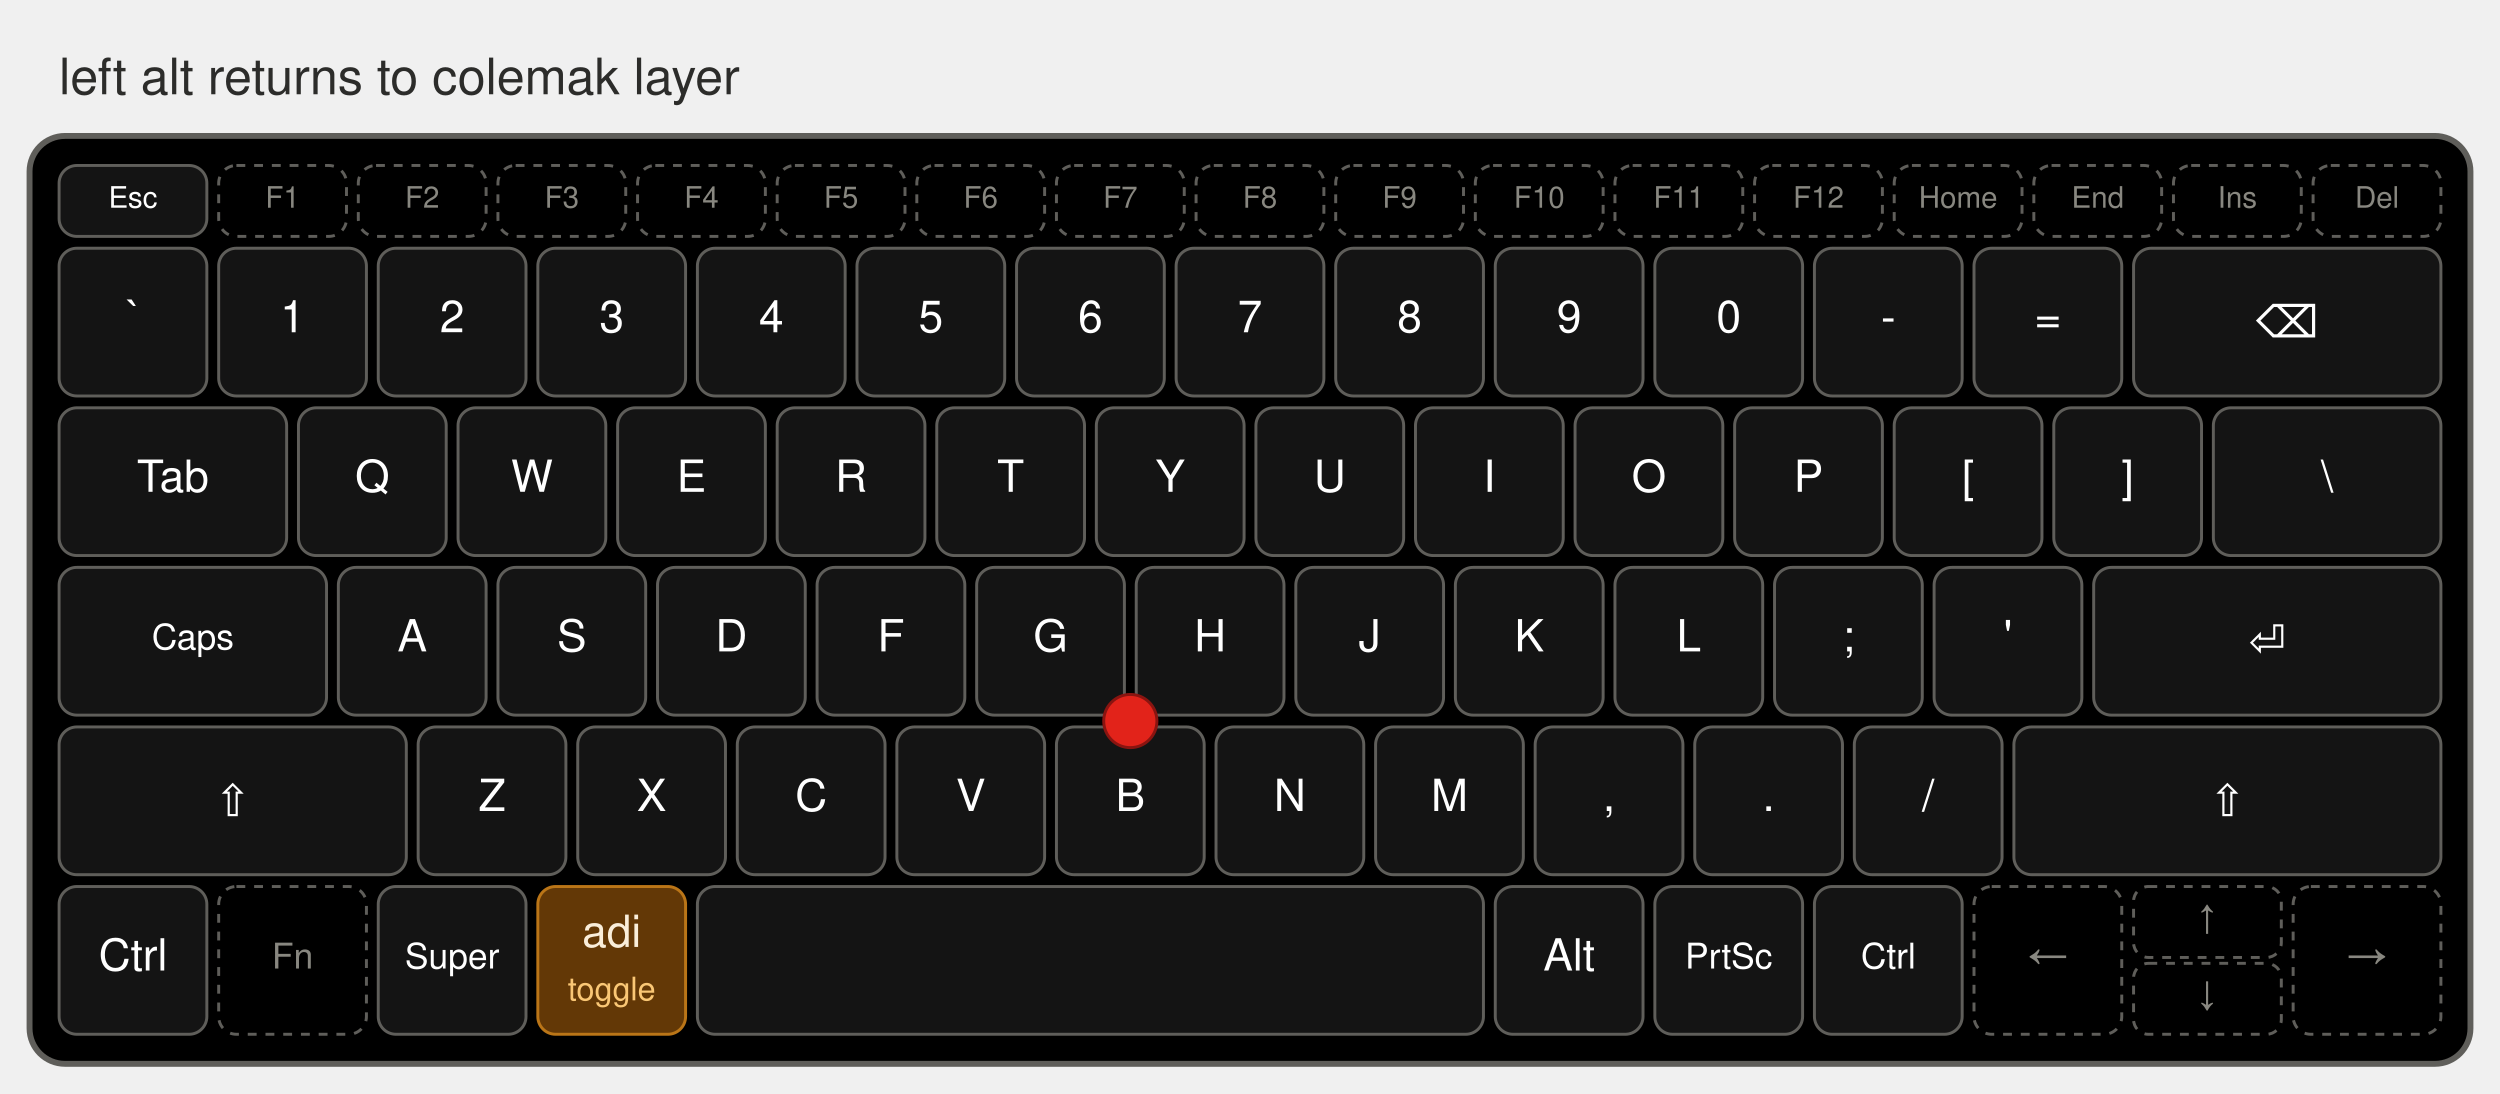
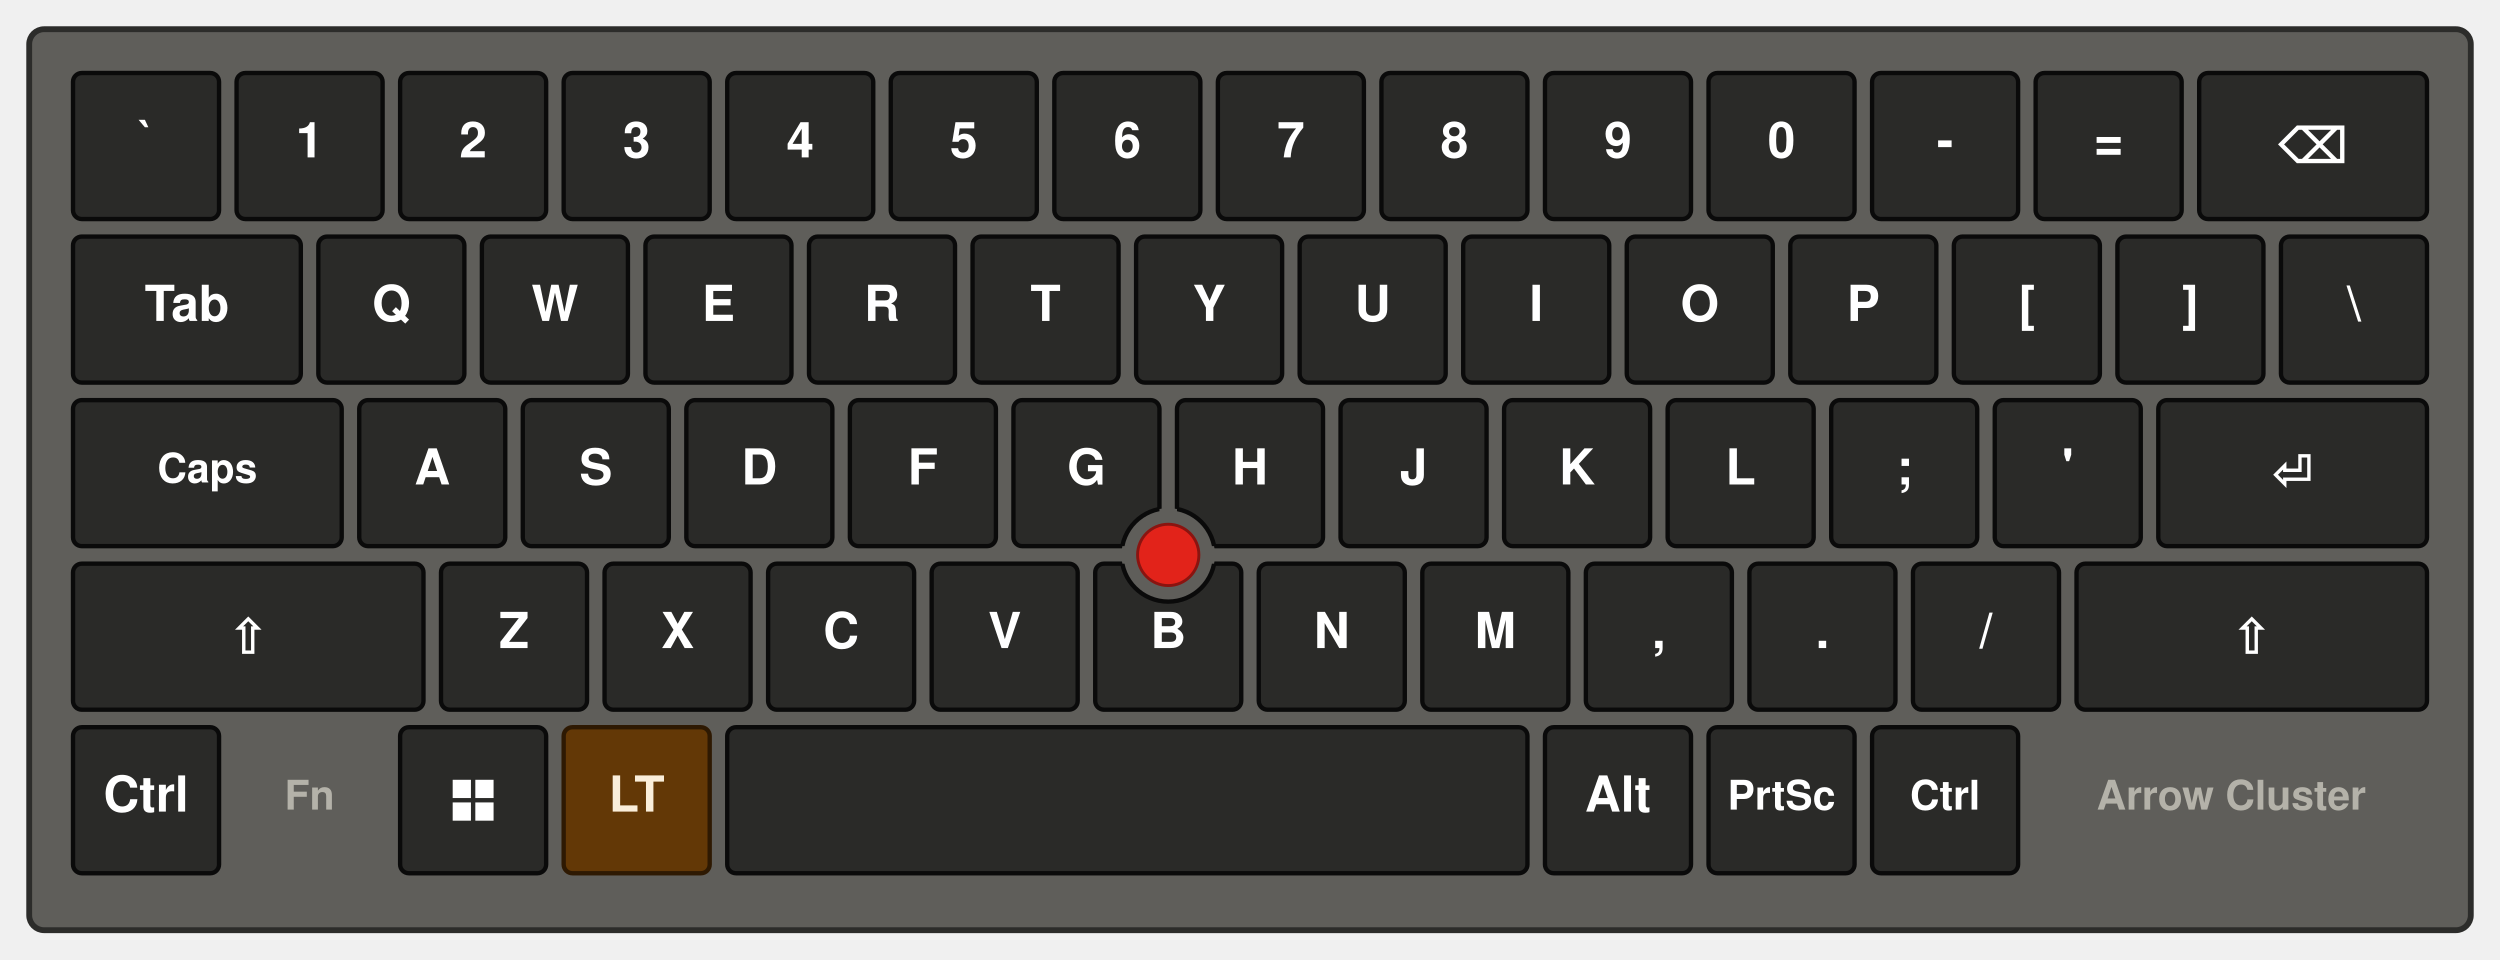
- <svg xmlns="http://www.w3.org/2000/svg" width="846" height="370" viewBox="0 0 846 370">
-   <style>text{font-family:-apple-system,"Segoe UI",Helvetica,Arial,"DejaVu Sans",sans-serif;text-anchor:middle;dominant-baseline:central}
- .kb{fill:#000000;stroke:#5F5E5A;stroke-width:2}.tp{fill:#E2231A;stroke:#8A1410;stroke-width:1}
- .ti{font-size:17px;font-weight:500;text-anchor:start;fill:#2C2C2A}.su{font-size:13px;text-anchor:start;fill:#5F5E5A}
- rect{stroke-width:1}.t{font-size:15px}.tl{font-size:12px}.s{font-size:11px}.ft{font-size:10px}
- .n rect{fill:#141414;stroke:#5F5E5A}.n .t,.n .tl,.n .ft{fill:#FFFFFF}.n .s{fill:#B4B2A9}
- .blank rect{fill:#0A0A0A;stroke:#2C2C2A}
- .dim rect,.ud rect{fill:none;stroke:#5F5E5A;stroke-dasharray:3 3}.dim text,.ud text{fill:#888780}
- .mod rect{fill:#3C3489;stroke:#7F77DD}.mod .t,.mod .tl,.mod .ft{fill:#EEEDFE}.mod .s{fill:#CECBF6}
- .nav rect{fill:#085041;stroke:#1D9E75}.nav .t,.nav .tl,.nav .ft{fill:#E1F5EE}.nav .s{fill:#9FE1CB}
- .ch rect{fill:#712B13;stroke:#D85A30}.ch .t,.ch .tl,.ch .ft{fill:#FAECE7}.ch .s{fill:#F5C4B3}
- .sw rect{fill:#633806;stroke:#BA7517}.sw .t,.sw .tl,.sw .ft{fill:#FAEEDA}.sw .s{fill:#FAC775}
- .held rect{fill:#5DCAA5;stroke:#5DCAA5}.held text{fill:#04342C}
- @media (prefers-color-scheme:dark){.ti{fill:#E8E6DE}.su{fill:#B4B2A9}}</style>
-   <rect class="kb" x="10" y="46" width="826" height="314" rx="12" />
-   <text class="ti" x="20" y="28">left alt returns to colemak layer</text>
-   <g class="n">
-     <rect x="20" y="56" width="50" height="24" rx="6" />
-     <text class="ft" x="45.0" y="68.0">Esc</text>
+ <svg xmlns="http://www.w3.org/2000/svg" width="856" height="328.5" viewBox="0 0 856 328.5">
+   <style>text{font-family:-apple-system,"Segoe UI",Helvetica,Arial,"DejaVu Sans",sans-serif;text-anchor:middle;dominant-baseline:central;font-weight:600}
+ .kb{fill:#5F5E5A;stroke:#2C2C2A;stroke-width:2}.tp{fill:#E2231A;stroke:#8A1410;stroke-width:1}
+ rect{stroke-width:1.5}.t{font-size:17px}.tl{font-size:14px}.s{font-size:10px}.ft{font-size:11px}
+ .n rect,.blank rect{fill:#2A2A28;stroke:#0A0A0A}.cut{fill:none;stroke:#0A0A0A;stroke-width:1.5}.n .t,.n .tl,.n .ft{fill:#FFFFFF}.n .s{fill:#D3D1C7}
+ .dim rect{fill:none;stroke:none}.dim text{fill:#B4B2A9}.ac{font-size:14px;fill:#B4B2A9}
+ .mod rect{fill:#3C3489;stroke:#1C1846}.mod .t,.mod .tl,.mod .ft{fill:#EEEDFE}.mod .s{fill:#CECBF6}
+ .nav rect{fill:#085041;stroke:#02261E}.nav .t,.nav .tl,.nav .ft{fill:#E1F5EE}.nav .s{fill:#9FE1CB}
+ .ch rect{fill:#712B13;stroke:#361306}.ch .t,.ch .tl,.ch .ft{fill:#FAECE7}.ch .s{fill:#F5C4B3}
+ .sw rect{fill:#633806;stroke:#2E1902}.sw .t,.sw .tl,.sw .ft{fill:#FAEEDA}.sw .s{fill:#FAC775}
+ .held rect{fill:#5DCAA5;stroke:#1D7A5C}.held text{fill:#04342C}.win{fill:#FFFFFF}</style>
+   <defs>
+     <mask id="tpcut">
+       <rect width="856.0" height="324" fill="white" />
+       <circle cx="400" cy="190" r="16" fill="black" />
+     </mask>
+     <clipPath id="tpkeys">
+       <rect x="347" y="137" width="50" height="50" rx="3" />
+       <rect x="403" y="137" width="50" height="50" rx="3" />
+       <rect x="375" y="193" width="50" height="50" rx="3" />
+     </clipPath>
+   </defs>
+   <rect class="kb" x="10" y="10" width="836" height="308.5" rx="5.1" />
+   <g class="n">
+     <rect x="25" y="25" width="50" height="50" rx="3" />
+     <text class="t" x="50" y="50">`</text>
+   </g>
+   <g class="n">
+     <rect x="81" y="25" width="50" height="50" rx="3" />
+     <text class="t" x="106" y="50">1</text>
+   </g>
+   <g class="n">
+     <rect x="137" y="25" width="50" height="50" rx="3" />
+     <text class="t" x="162" y="50">2</text>
+   </g>
+   <g class="n">
+     <rect x="193" y="25" width="50" height="50" rx="3" />
+     <text class="t" x="218" y="50">3</text>
+   </g>
+   <g class="n">
+     <rect x="249" y="25" width="50" height="50" rx="3" />
+     <text class="t" x="274" y="50">4</text>
+   </g>
+   <g class="n">
+     <rect x="305" y="25" width="50" height="50" rx="3" />
+     <text class="t" x="330" y="50">5</text>
+   </g>
+   <g class="n">
+     <rect x="361" y="25" width="50" height="50" rx="3" />
+     <text class="t" x="386" y="50">6</text>
+   </g>
+   <g class="n">
+     <rect x="417" y="25" width="50" height="50" rx="3" />
+     <text class="t" x="442" y="50">7</text>
+   </g>
+   <g class="n">
+     <rect x="473" y="25" width="50" height="50" rx="3" />
+     <text class="t" x="498" y="50">8</text>
+   </g>
+   <g class="n">
+     <rect x="529" y="25" width="50" height="50" rx="3" />
+     <text class="t" x="554" y="50">9</text>
+   </g>
+   <g class="n">
+     <rect x="585" y="25" width="50" height="50" rx="3" />
+     <text class="t" x="610" y="50">0</text>
+   </g>
+   <g class="n">
+     <rect x="641" y="25" width="50" height="50" rx="3" />
+     <text class="t" x="666" y="50">-</text>
+   </g>
+   <g class="n">
+     <rect x="697" y="25" width="50" height="50" rx="3" />
+     <text class="t" x="722" y="50">=</text>
+   </g>
+   <g class="n">
+     <rect x="753" y="25" width="78" height="50" rx="3" />
+     <text class="t" x="792" y="50">⌫</text>
+   </g>
+   <g class="n">
+     <rect x="25" y="81" width="78" height="50" rx="3" />
+     <text class="t" x="64" y="106">Tab</text>
+   </g>
+   <g class="n">
+     <rect x="109" y="81" width="50" height="50" rx="3" />
+     <text class="t" x="134" y="106">Q</text>
+   </g>
+   <g class="n">
+     <rect x="165" y="81" width="50" height="50" rx="3" />
+     <text class="t" x="190" y="106">W</text>
+   </g>
+   <g class="n">
+     <rect x="221" y="81" width="50" height="50" rx="3" />
+     <text class="t" x="246" y="106">E</text>
+   </g>
+   <g class="n">
+     <rect x="277" y="81" width="50" height="50" rx="3" />
+     <text class="t" x="302" y="106">R</text>
+   </g>
+   <g class="n">
+     <rect x="333" y="81" width="50" height="50" rx="3" />
+     <text class="t" x="358" y="106">T</text>
+   </g>
+   <g class="n">
+     <rect x="389" y="81" width="50" height="50" rx="3" />
+     <text class="t" x="414" y="106">Y</text>
+   </g>
+   <g class="n">
+     <rect x="445" y="81" width="50" height="50" rx="3" />
+     <text class="t" x="470" y="106">U</text>
+   </g>
+   <g class="n">
+     <rect x="501" y="81" width="50" height="50" rx="3" />
+     <text class="t" x="526" y="106">I</text>
+   </g>
+   <g class="n">
+     <rect x="557" y="81" width="50" height="50" rx="3" />
+     <text class="t" x="582" y="106">O</text>
+   </g>
+   <g class="n">
+     <rect x="613" y="81" width="50" height="50" rx="3" />
+     <text class="t" x="638" y="106">P</text>
+   </g>
+   <g class="n">
+     <rect x="669" y="81" width="50" height="50" rx="3" />
+     <text class="t" x="694" y="106">[</text>
+   </g>
+   <g class="n">
+     <rect x="725" y="81" width="50" height="50" rx="3" />
+     <text class="t" x="750" y="106">]</text>
+   </g>
+   <g class="n">
+     <rect x="781" y="81" width="50" height="50" rx="3" />
+     <text class="t" x="806" y="106">\</text>
+   </g>
+   <g class="n">
+     <rect x="25" y="137" width="92" height="50" rx="3" />
+     <text class="tl" x="71" y="162">Caps</text>
+   </g>
+   <g class="n">
+     <rect x="123" y="137" width="50" height="50" rx="3" />
+     <text class="t" x="148" y="162">A</text>
+   </g>
+   <g class="n">
+     <rect x="179" y="137" width="50" height="50" rx="3" />
+     <text class="t" x="204" y="162">S</text>
+   </g>
+   <g class="n">
+     <rect x="235" y="137" width="50" height="50" rx="3" />
+     <text class="t" x="260" y="162">D</text>
+   </g>
+   <g class="n">
+     <rect x="291" y="137" width="50" height="50" rx="3" />
+     <text class="t" x="316" y="162">F</text>
+   </g>
+   <g class="n" mask="url(#tpcut)">
+     <rect x="347" y="137" width="50" height="50" rx="3" />
+     <text class="t" x="372" y="162">G</text>
+   </g>
+   <g class="n" mask="url(#tpcut)">
+     <rect x="403" y="137" width="50" height="50" rx="3" />
+     <text class="t" x="428" y="162">H</text>
+   </g>
+   <g class="n">
+     <rect x="459" y="137" width="50" height="50" rx="3" />
+     <text class="t" x="484" y="162">J</text>
+   </g>
+   <g class="n">
+     <rect x="515" y="137" width="50" height="50" rx="3" />
+     <text class="t" x="540" y="162">K</text>
+   </g>
+   <g class="n">
+     <rect x="571" y="137" width="50" height="50" rx="3" />
+     <text class="t" x="596" y="162">L</text>
+   </g>
+   <g class="n">
+     <rect x="627" y="137" width="50" height="50" rx="3" />
+     <text class="t" x="652" y="162">;</text>
+   </g>
+   <g class="n">
+     <rect x="683" y="137" width="50" height="50" rx="3" />
+     <text class="t" x="708" y="162">'</text>
+   </g>
+   <g class="n">
+     <rect x="739" y="137" width="92" height="50" rx="3" />
+     <text class="t" x="785" y="162">⏎</text>
+   </g>
+   <g class="n">
+     <rect x="25" y="193" width="120" height="50" rx="3" />
+     <text class="t" x="85" y="218">⇧</text>
+   </g>
+   <g class="n">
+     <rect x="151" y="193" width="50" height="50" rx="3" />
+     <text class="t" x="176" y="218">Z</text>
+   </g>
+   <g class="n">
+     <rect x="207" y="193" width="50" height="50" rx="3" />
+     <text class="t" x="232" y="218">X</text>
+   </g>
+   <g class="n">
+     <rect x="263" y="193" width="50" height="50" rx="3" />
+     <text class="t" x="288" y="218">C</text>
+   </g>
+   <g class="n">
+     <rect x="319" y="193" width="50" height="50" rx="3" />
+     <text class="t" x="344" y="218">V</text>
+   </g>
+   <g class="n" mask="url(#tpcut)">
+     <rect x="375" y="193" width="50" height="50" rx="3" />
+     <text class="t" x="400" y="218">B</text>
+   </g>
+   <g class="n">
+     <rect x="431" y="193" width="50" height="50" rx="3" />
+     <text class="t" x="456" y="218">N</text>
+   </g>
+   <g class="n">
+     <rect x="487" y="193" width="50" height="50" rx="3" />
+     <text class="t" x="512" y="218">M</text>
+   </g>
+   <g class="n">
+     <rect x="543" y="193" width="50" height="50" rx="3" />
+     <text class="t" x="568" y="218">,</text>
+   </g>
+   <g class="n">
+     <rect x="599" y="193" width="50" height="50" rx="3" />
+     <text class="t" x="624" y="218">.</text>
+   </g>
+   <g class="n">
+     <rect x="655" y="193" width="50" height="50" rx="3" />
+     <text class="t" x="680" y="218">/</text>
+   </g>
+   <g class="n">
+     <rect x="711" y="193" width="120" height="50" rx="3" />
+     <text class="t" x="771" y="218">⇧</text>
+   </g>
+   <g class="n">
+     <rect x="25" y="249" width="50" height="50" rx="3" />
+     <text class="t" x="50" y="274">Ctrl</text>
  </g>
  <g class="dim">
-     <rect x="74" y="56" width="43.25" height="24" rx="6" />
-     <text class="ft" x="95.625" y="68.0">F1</text>
-   </g>
-   <g class="dim">
-     <rect x="121.25" y="56" width="43.25" height="24" rx="6" />
-     <text class="ft" x="142.875" y="68.0">F2</text>
-   </g>
-   <g class="dim">
-     <rect x="168.5" y="56" width="43.25" height="24" rx="6" />
-     <text class="ft" x="190.125" y="68.0">F3</text>
-   </g>
-   <g class="dim">
-     <rect x="215.75" y="56" width="43.25" height="24" rx="6" />
-     <text class="ft" x="237.375" y="68.0">F4</text>
-   </g>
-   <g class="dim">
-     <rect x="263.0" y="56" width="43.25" height="24" rx="6" />
-     <text class="ft" x="284.625" y="68.0">F5</text>
-   </g>
-   <g class="dim">
-     <rect x="310.25" y="56" width="43.25" height="24" rx="6" />
-     <text class="ft" x="331.875" y="68.0">F6</text>
-   </g>
-   <g class="dim">
-     <rect x="357.5" y="56" width="43.25" height="24" rx="6" />
-     <text class="ft" x="379.125" y="68.0">F7</text>
-   </g>
-   <g class="dim">
-     <rect x="404.75" y="56" width="43.25" height="24" rx="6" />
-     <text class="ft" x="426.375" y="68.0">F8</text>
-   </g>
-   <g class="dim">
-     <rect x="452.0" y="56" width="43.25" height="24" rx="6" />
-     <text class="ft" x="473.625" y="68.0">F9</text>
-   </g>
-   <g class="dim">
-     <rect x="499.25" y="56" width="43.25" height="24" rx="6" />
-     <text class="ft" x="520.875" y="68.0">F10</text>
-   </g>
-   <g class="dim">
-     <rect x="546.5" y="56" width="43.25" height="24" rx="6" />
-     <text class="ft" x="568.125" y="68.0">F11</text>
-   </g>
-   <g class="dim">
-     <rect x="593.75" y="56" width="43.25" height="24" rx="6" />
-     <text class="ft" x="615.375" y="68.0">F12</text>
-   </g>
-   <g class="dim">
-     <rect x="641.0" y="56" width="43.25" height="24" rx="6" />
-     <text class="ft" x="662.625" y="68.0">Home</text>
-   </g>
-   <g class="dim">
-     <rect x="688.25" y="56" width="43.25" height="24" rx="6" />
-     <text class="ft" x="709.875" y="68.0">End</text>
-   </g>
-   <g class="dim">
-     <rect x="735.5" y="56" width="43.25" height="24" rx="6" />
-     <text class="ft" x="757.125" y="68.0">Ins</text>
-   </g>
-   <g class="dim">
-     <rect x="782.75" y="56" width="43.25" height="24" rx="6" />
-     <text class="ft" x="804.375" y="68.0">Del</text>
-   </g>
-   <g class="n">
-     <rect x="20" y="84" width="50" height="50" rx="6" />
-     <text class="t" x="45.0" y="109.0">`</text>
-   </g>
-   <g class="n">
-     <rect x="74" y="84" width="50" height="50" rx="6" />
-     <text class="t" x="99.0" y="109.0">1</text>
-   </g>
-   <g class="n">
-     <rect x="128" y="84" width="50" height="50" rx="6" />
-     <text class="t" x="153.0" y="109.0">2</text>
-   </g>
-   <g class="n">
-     <rect x="182" y="84" width="50" height="50" rx="6" />
-     <text class="t" x="207.0" y="109.0">3</text>
-   </g>
-   <g class="n">
-     <rect x="236" y="84" width="50" height="50" rx="6" />
-     <text class="t" x="261.0" y="109.0">4</text>
-   </g>
-   <g class="n">
-     <rect x="290" y="84" width="50" height="50" rx="6" />
-     <text class="t" x="315.0" y="109.0">5</text>
-   </g>
-   <g class="n">
-     <rect x="344" y="84" width="50" height="50" rx="6" />
-     <text class="t" x="369.0" y="109.0">6</text>
-   </g>
-   <g class="n">
-     <rect x="398" y="84" width="50" height="50" rx="6" />
-     <text class="t" x="423.0" y="109.0">7</text>
-   </g>
-   <g class="n">
-     <rect x="452" y="84" width="50" height="50" rx="6" />
-     <text class="t" x="477.0" y="109.0">8</text>
-   </g>
-   <g class="n">
-     <rect x="506" y="84" width="50" height="50" rx="6" />
-     <text class="t" x="531.0" y="109.0">9</text>
-   </g>
-   <g class="n">
-     <rect x="560" y="84" width="50" height="50" rx="6" />
-     <text class="t" x="585.0" y="109.0">0</text>
-   </g>
-   <g class="n">
-     <rect x="614" y="84" width="50" height="50" rx="6" />
-     <text class="t" x="639.0" y="109.0">-</text>
-   </g>
-   <g class="n">
-     <rect x="668" y="84" width="50" height="50" rx="6" />
-     <text class="t" x="693.0" y="109.0">=</text>
-   </g>
-   <g class="n">
-     <rect x="722" y="84" width="104" height="50" rx="6" />
-     <text class="t" x="774.0" y="109.0">⌫</text>
-   </g>
-   <g class="n">
-     <rect x="20" y="138" width="77.0" height="50" rx="6" />
-     <text class="t" x="58.5" y="163.0">Tab</text>
-   </g>
-   <g class="n">
-     <rect x="101.0" y="138" width="50" height="50" rx="6" />
-     <text class="t" x="126.0" y="163.0">Q</text>
-   </g>
-   <g class="n">
-     <rect x="155.0" y="138" width="50" height="50" rx="6" />
-     <text class="t" x="180.0" y="163.0">W</text>
-   </g>
-   <g class="n">
-     <rect x="209.0" y="138" width="50" height="50" rx="6" />
-     <text class="t" x="234.0" y="163.0">E</text>
-   </g>
-   <g class="n">
-     <rect x="263.0" y="138" width="50" height="50" rx="6" />
-     <text class="t" x="288.0" y="163.0">R</text>
-   </g>
-   <g class="n">
-     <rect x="317.0" y="138" width="50" height="50" rx="6" />
-     <text class="t" x="342.0" y="163.0">T</text>
-   </g>
-   <g class="n">
-     <rect x="371.0" y="138" width="50" height="50" rx="6" />
-     <text class="t" x="396.0" y="163.0">Y</text>
-   </g>
-   <g class="n">
-     <rect x="425.0" y="138" width="50" height="50" rx="6" />
-     <text class="t" x="450.0" y="163.0">U</text>
-   </g>
-   <g class="n">
-     <rect x="479.0" y="138" width="50" height="50" rx="6" />
-     <text class="t" x="504.0" y="163.0">I</text>
-   </g>
-   <g class="n">
-     <rect x="533.0" y="138" width="50" height="50" rx="6" />
-     <text class="t" x="558.0" y="163.0">O</text>
-   </g>
-   <g class="n">
-     <rect x="587.0" y="138" width="50" height="50" rx="6" />
-     <text class="t" x="612.0" y="163.0">P</text>
-   </g>
-   <g class="n">
-     <rect x="641.0" y="138" width="50" height="50" rx="6" />
-     <text class="t" x="666.0" y="163.0">[</text>
-   </g>
-   <g class="n">
-     <rect x="695.0" y="138" width="50" height="50" rx="6" />
-     <text class="t" x="720.0" y="163.0">]</text>
-   </g>
-   <g class="n">
-     <rect x="749.0" y="138" width="77.0" height="50" rx="6" />
-     <text class="t" x="787.5" y="163.0">\</text>
-   </g>
-   <g class="n">
-     <rect x="20" y="192" width="90.5" height="50" rx="6" />
-     <text class="tl" x="65.25" y="217.0">Caps</text>
-   </g>
-   <g class="n">
-     <rect x="114.5" y="192" width="50" height="50" rx="6" />
-     <text class="t" x="139.5" y="217.0">A</text>
-   </g>
-   <g class="n">
-     <rect x="168.5" y="192" width="50" height="50" rx="6" />
-     <text class="t" x="193.5" y="217.0">S</text>
-   </g>
-   <g class="n">
-     <rect x="222.5" y="192" width="50" height="50" rx="6" />
-     <text class="t" x="247.5" y="217.0">D</text>
-   </g>
-   <g class="n">
-     <rect x="276.5" y="192" width="50" height="50" rx="6" />
-     <text class="t" x="301.5" y="217.0">F</text>
-   </g>
-   <g class="n">
-     <rect x="330.5" y="192" width="50" height="50" rx="6" />
-     <text class="t" x="355.5" y="217.0">G</text>
-   </g>
-   <g class="n">
-     <rect x="384.5" y="192" width="50" height="50" rx="6" />
-     <text class="t" x="409.5" y="217.0">H</text>
-   </g>
-   <g class="n">
-     <rect x="438.5" y="192" width="50" height="50" rx="6" />
-     <text class="t" x="463.5" y="217.0">J</text>
-   </g>
-   <g class="n">
-     <rect x="492.5" y="192" width="50" height="50" rx="6" />
-     <text class="t" x="517.5" y="217.0">K</text>
-   </g>
-   <g class="n">
-     <rect x="546.5" y="192" width="50" height="50" rx="6" />
-     <text class="t" x="571.5" y="217.0">L</text>
-   </g>
-   <g class="n">
-     <rect x="600.5" y="192" width="50" height="50" rx="6" />
-     <text class="t" x="625.5" y="217.0">;</text>
-   </g>
-   <g class="n">
-     <rect x="654.5" y="192" width="50" height="50" rx="6" />
-     <text class="t" x="679.5" y="217.0">'</text>
-   </g>
-   <g class="n">
-     <rect x="708.5" y="192" width="117.5" height="50" rx="6" />
-     <text class="t" x="767.25" y="217.0">⏎</text>
-   </g>
-   <g class="n">
-     <rect x="20" y="246" width="117.5" height="50" rx="6" />
-     <text class="t" x="78.75" y="271.0">⇧</text>
-   </g>
-   <g class="n">
-     <rect x="141.5" y="246" width="50" height="50" rx="6" />
-     <text class="t" x="166.5" y="271.0">Z</text>
-   </g>
-   <g class="n">
-     <rect x="195.5" y="246" width="50" height="50" rx="6" />
-     <text class="t" x="220.5" y="271.0">X</text>
-   </g>
-   <g class="n">
-     <rect x="249.5" y="246" width="50" height="50" rx="6" />
-     <text class="t" x="274.5" y="271.0">C</text>
-   </g>
-   <g class="n">
-     <rect x="303.5" y="246" width="50" height="50" rx="6" />
-     <text class="t" x="328.5" y="271.0">V</text>
-   </g>
-   <g class="n">
-     <rect x="357.5" y="246" width="50" height="50" rx="6" />
-     <text class="t" x="382.5" y="271.0">B</text>
-   </g>
-   <g class="n">
-     <rect x="411.5" y="246" width="50" height="50" rx="6" />
-     <text class="t" x="436.5" y="271.0">N</text>
-   </g>
-   <g class="n">
-     <rect x="465.5" y="246" width="50" height="50" rx="6" />
-     <text class="t" x="490.5" y="271.0">M</text>
-   </g>
-   <g class="n">
-     <rect x="519.5" y="246" width="50" height="50" rx="6" />
-     <text class="t" x="544.5" y="271.0">,</text>
-   </g>
-   <g class="n">
-     <rect x="573.5" y="246" width="50" height="50" rx="6" />
-     <text class="t" x="598.5" y="271.0">.</text>
-   </g>
-   <g class="n">
-     <rect x="627.5" y="246" width="50" height="50" rx="6" />
-     <text class="t" x="652.5" y="271.0">/</text>
-   </g>
-   <g class="n">
-     <rect x="681.5" y="246" width="144.5" height="50" rx="6" />
-     <text class="t" x="753.75" y="271.0">⇧</text>
-   </g>
-   <g class="n">
-     <rect x="20" y="300" width="50" height="50" rx="6" />
-     <text class="t" x="45.0" y="325.0">Ctrl</text>
-   </g>
-   <g class="dim">
-     <rect x="74" y="300" width="50" height="50" rx="6" />
-     <text class="tl" x="99.0" y="325.0">Fn</text>
-   </g>
-   <g class="n">
-     <rect x="128" y="300" width="50" height="50" rx="6" />
-     <text class="tl" x="153.0" y="325.0">Super</text>
+     <rect x="81" y="249" width="50" height="50" rx="3" />
+     <text class="tl" x="106" y="274">Fn</text>
+   </g>
+   <g class="n">
+     <rect x="137" y="249" width="50" height="50" rx="3" />
+     <path class="win" d="M155 267h6.25v6.25h-6.25ZM162.75 267h6.25v6.25h-6.25ZM155 274.75h6.25v6.25h-6.25ZM162.75 274.75h6.25v6.25h-6.25Z" />
  </g>
  <g class="sw">
-     <rect x="182" y="300" width="50" height="50" rx="6" />
-     <text class="t" x="207.0" y="317.0">adi</text>
-     <text class="s" x="207.0" y="336.0">toggle</text>
-   </g>
-   <g class="n">
-     <rect x="236" y="300" width="266" height="50" rx="6" />
-   </g>
-   <g class="n">
-     <rect x="506" y="300" width="50" height="50" rx="6" />
-     <text class="t" x="531.0" y="325.0">Alt</text>
-   </g>
-   <g class="n">
-     <rect x="560" y="300" width="50" height="50" rx="6" />
-     <text class="tl" x="585.0" y="325.0">PrtSc</text>
-   </g>
-   <g class="n">
-     <rect x="614" y="300" width="50" height="50" rx="6" />
-     <text class="tl" x="639.0" y="325.0">Ctrl</text>
-   </g>
-   <g class="dim">
-     <rect x="668" y="300" width="50" height="50" rx="6" />
-     <text class="t" x="693.0" y="325.0">←</text>
-   </g>
-   <g class="ud">
-     <rect x="722" y="300" width="50" height="24.0" rx="5" />
-     <rect x="722" y="326.0" width="50" height="24.0" rx="5" />
-     <text class="tl" x="747.0" y="312.0">↑</text>
-     <text class="tl" x="747.0" y="338.0">↓</text>
-   </g>
-   <g class="dim">
-     <rect x="776" y="300" width="50" height="50" rx="6" />
-     <text class="t" x="801.0" y="325.0">→</text>
-   </g>
-   <circle class="tp" cx="382.5" cy="244" r="9" />
+     <rect x="193" y="249" width="50" height="50" rx="3" />
+     <text class="t" x="218" y="274">LT</text>
+   </g>
+   <g class="n">
+     <rect x="249" y="249" width="274" height="50" rx="3" />
+   </g>
+   <g class="n">
+     <rect x="529" y="249" width="50" height="50" rx="3" />
+     <text class="t" x="554" y="274">Alt</text>
+   </g>
+   <g class="n">
+     <rect x="585" y="249" width="50" height="50" rx="3" />
+     <text class="tl" x="610" y="274">PrtSc</text>
+   </g>
+   <g class="n">
+     <rect x="641" y="249" width="50" height="50" rx="3" />
+     <text class="tl" x="666" y="274">Ctrl</text>
+   </g>
+   <text class="ac" x="764" y="274">Arrow Cluster</text>
+   <circle class="cut" cx="400" cy="190" r="16" clip-path="url(#tpkeys)" />
+   <circle class="tp" cx="400" cy="190" r="10.5" />
</svg>
